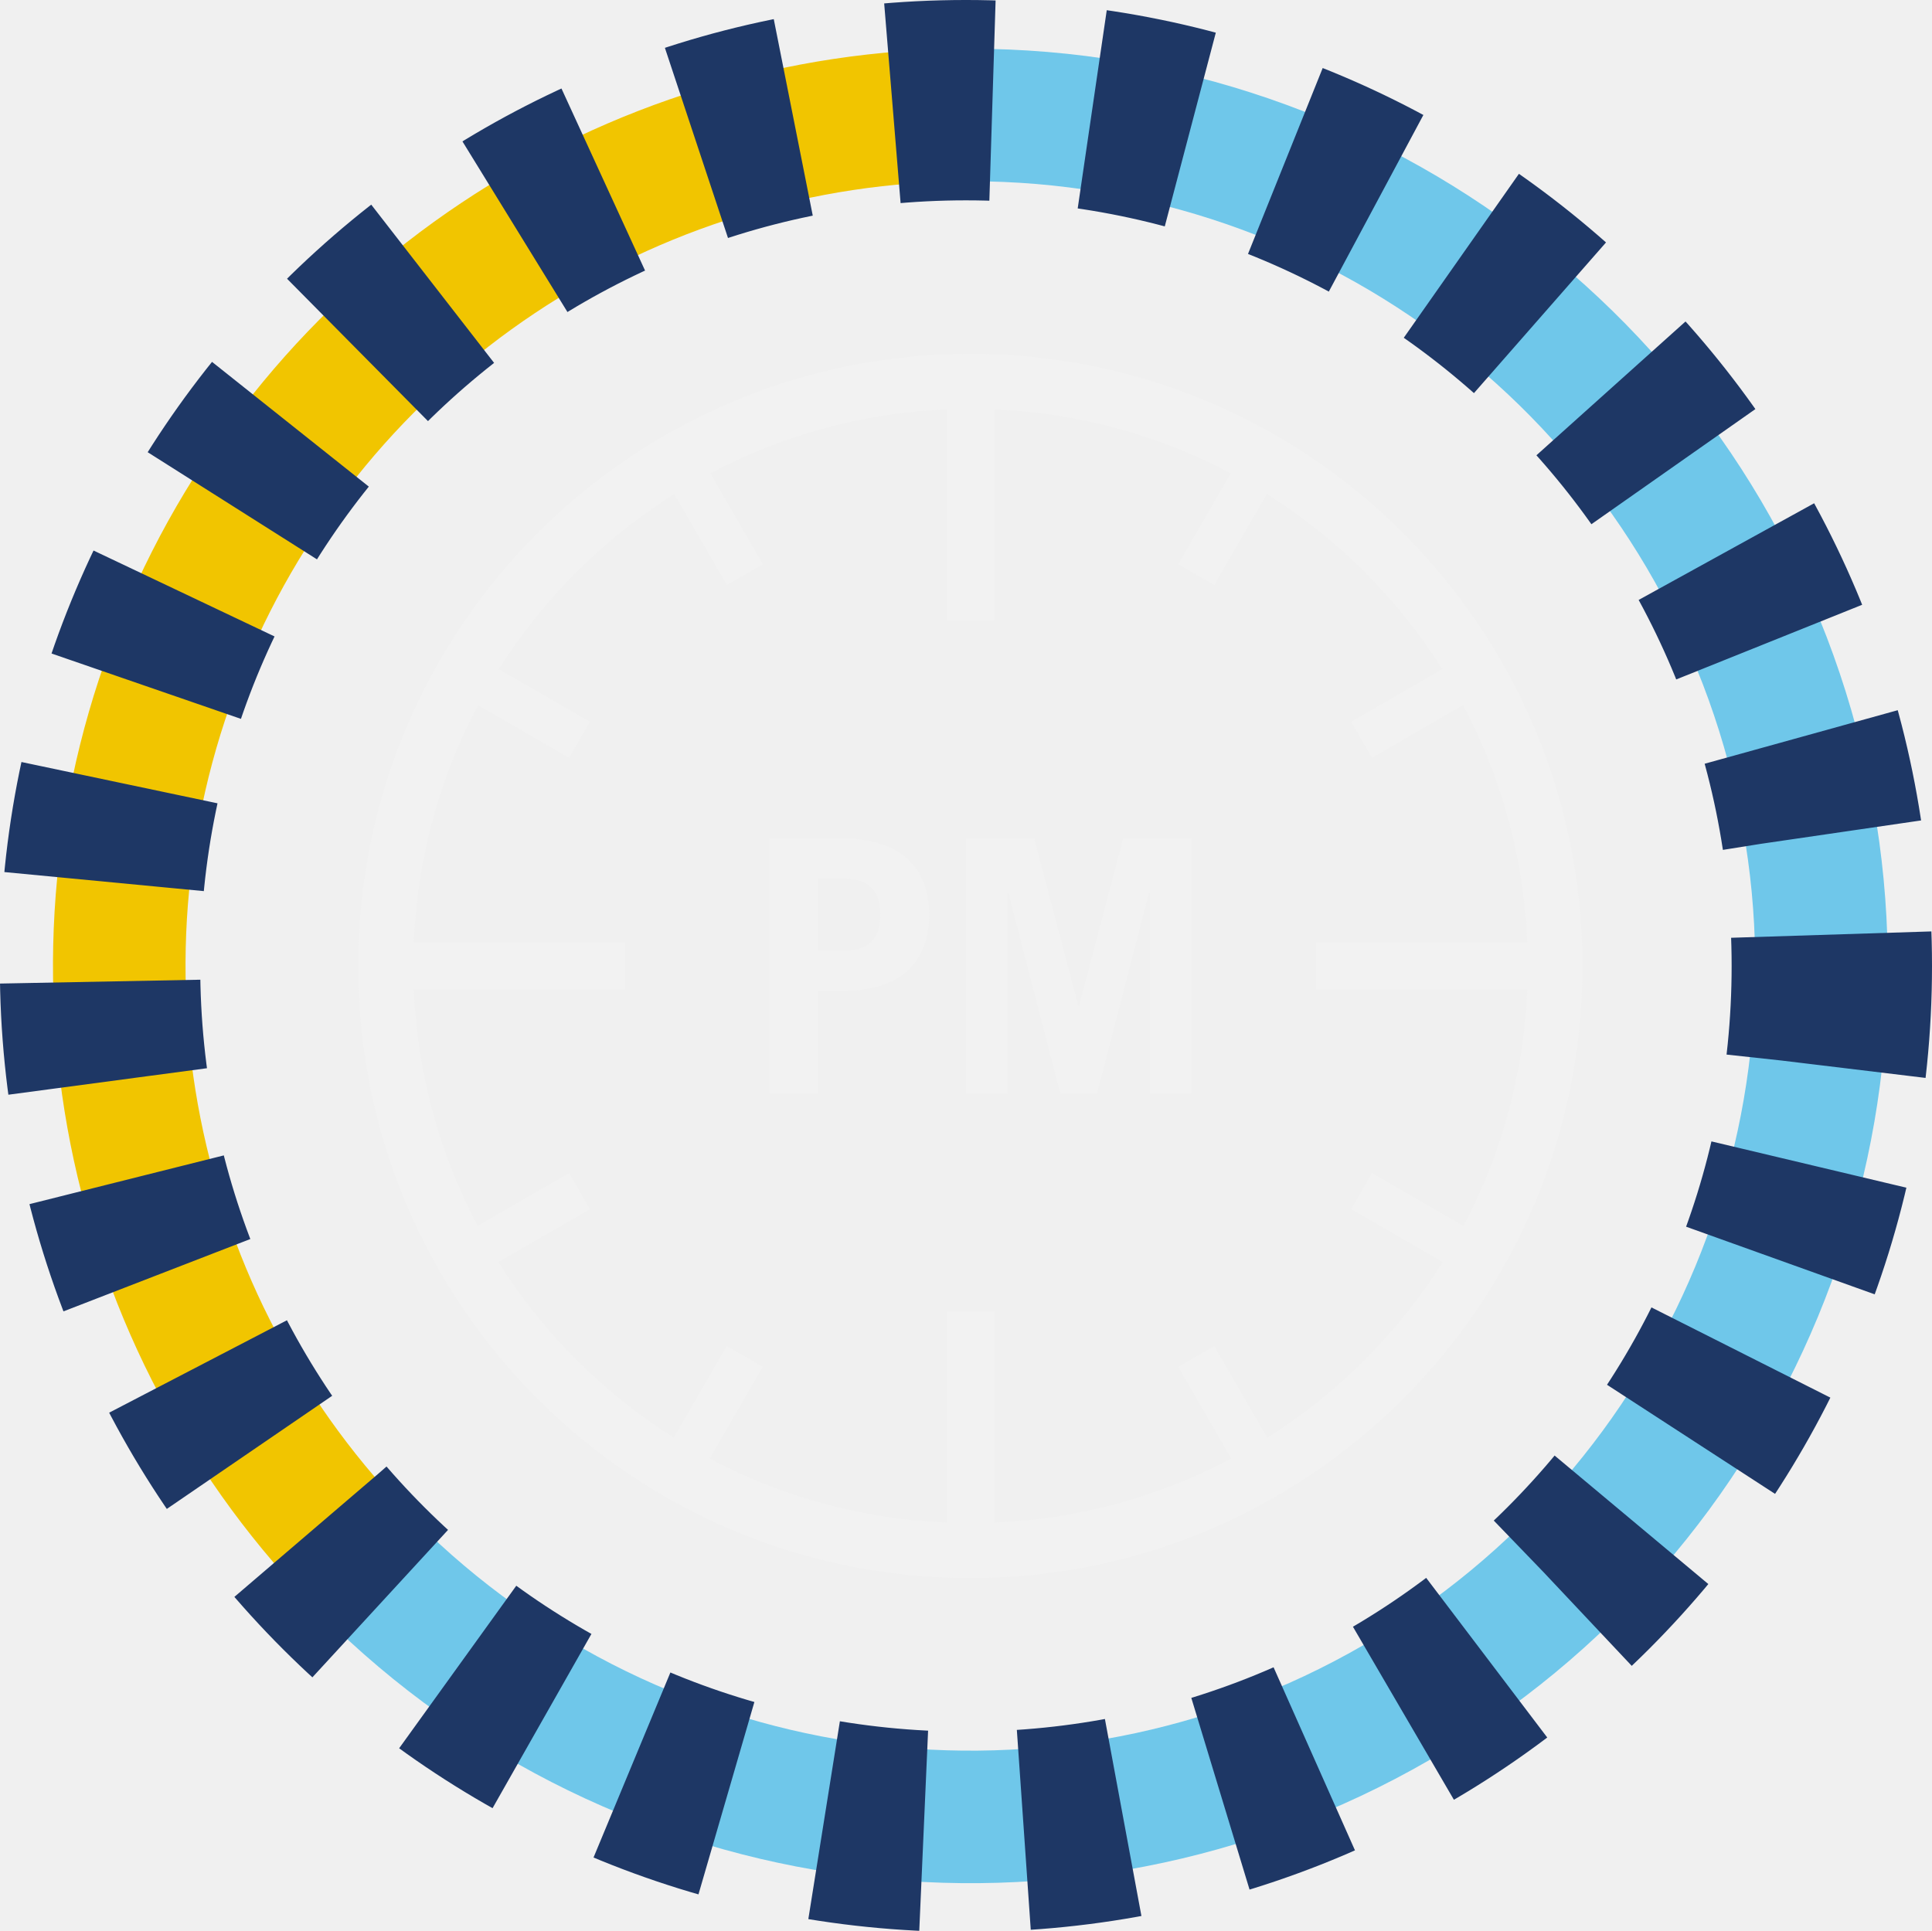
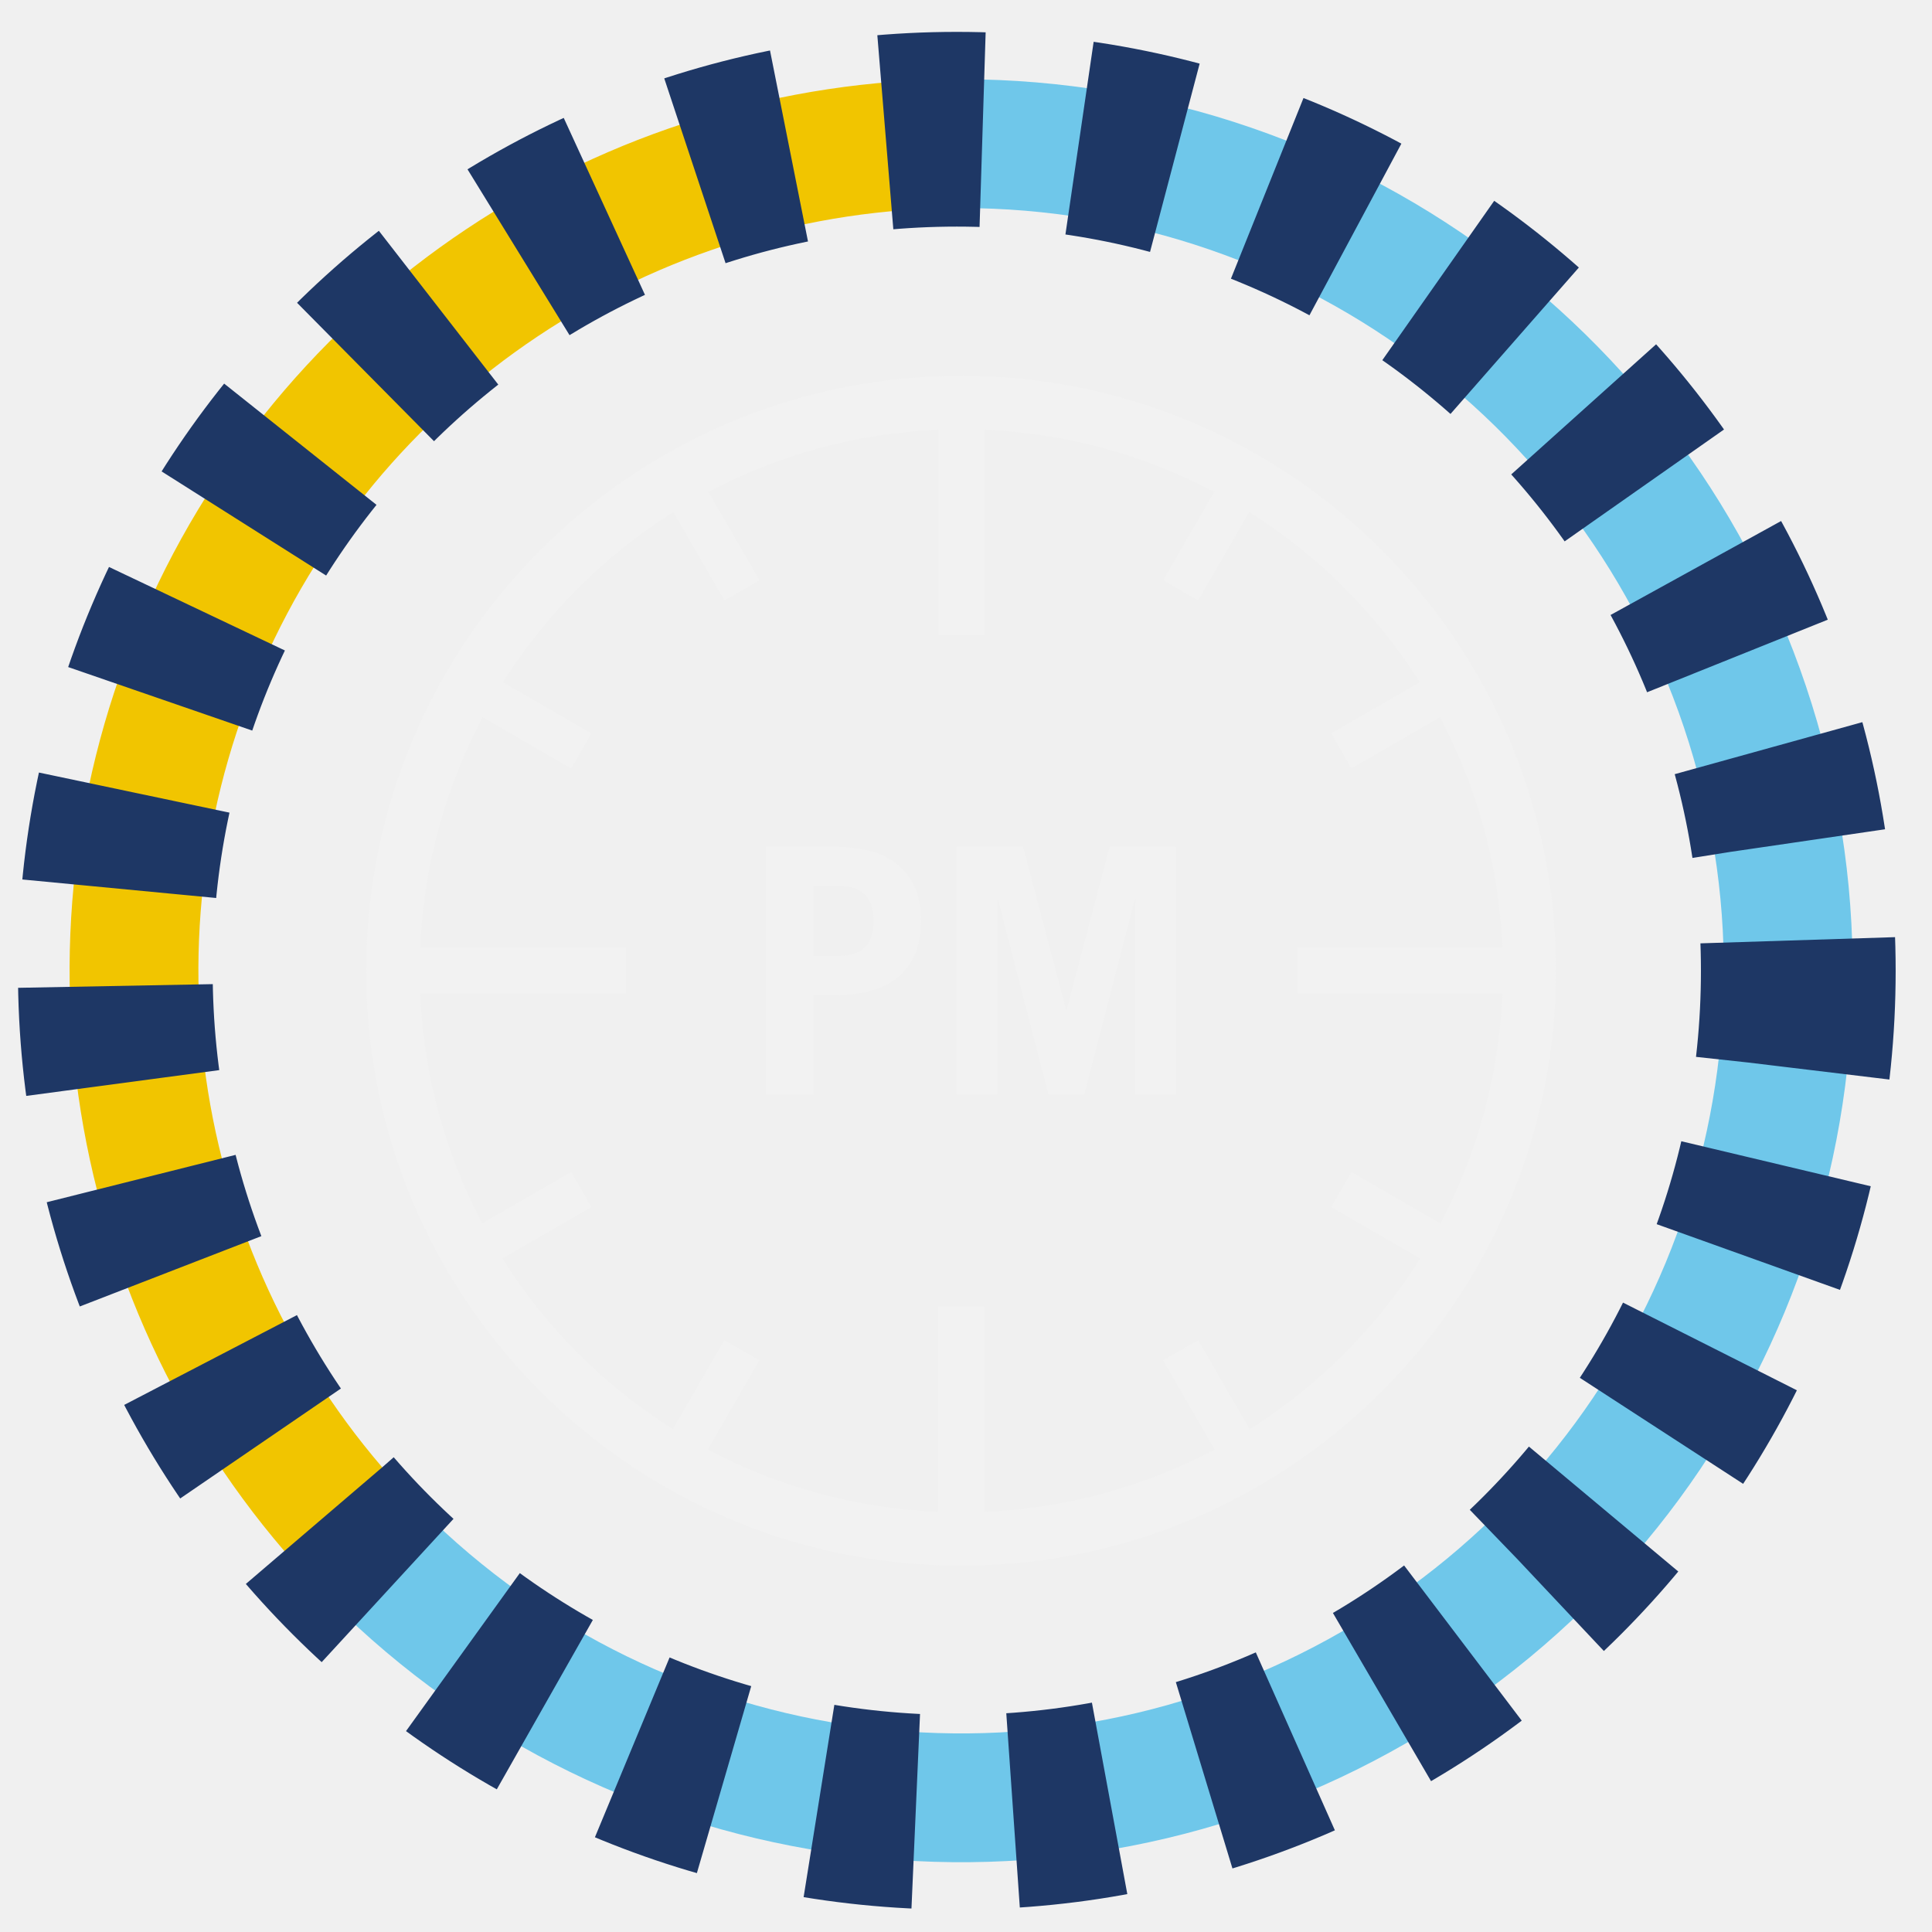
- <svg xmlns="http://www.w3.org/2000/svg" xml:space="preserve" width="291.547" height="291.395" style="clip-rule:evenodd;fill-rule:evenodd;image-rendering:optimizeQuality;shape-rendering:geometricPrecision;text-rendering:geometricPrecision" viewBox="0 0 7713.84 7709.82" version="1.1" id="svg2">
+ <svg xmlns="http://www.w3.org/2000/svg" xml:space="preserve" width="300" height="300" style="clip-rule:evenodd;fill-rule:evenodd;image-rendering:optimizeQuality;shape-rendering:geometricPrecision;text-rendering:geometricPrecision" viewBox="0 0 7937.5 7937.5" version="1.1" id="svg2">
  <defs id="defs1">
    <style type="text/css" id="style1">
   
    .fil1 {fill:#2C3A4E}
    .fil0 {fill:white}
   
  </style>
  </defs>
  <g id="Layer_x0020_1" transform="translate(-94.49384,-111.5796)">
  </g>
  <g id="Layer_x0020_1_0" transform="translate(-94.49384,-111.5796)">
-     <path d="m 3361.267,3908.072 h 104.422 q 143.933,0 143.933,-143.933 0,-143.933 -143.933,-143.933 h -104.422 z m -194.733,570.088 V 3459.339 h 280.811 q 180.622,0 268.111,80.433 88.9,79.022 88.9,224.367 0,145.344 -88.9,225.778 -87.489,79.022 -268.111,79.022 h -86.078 v 409.222 z m 784.577,0 V 3459.339 h 272.344 l 176.389,668.866 h 2.822 l 176.389,-668.866 h 272.344 v 1018.822 h -166.511 v -801.51 h -2.822 l -207.433,801.51 h -146.755 l -207.433,-801.51 h -2.822 v 801.51 z" id="text1" style="font-size:1411.11px;line-height:1.2;font-family:'TradeGothic LT Bold';-inkscape-font-specification:'TradeGothic LT Bold, Normal';fill:#f2f2f2;fill-opacity:1;stroke-width:26.458" aria-label="PM" />
-     <path class="fil0" d="m 3968.751,570.73 c 1876.12,0 3398.02,1521.01 3398.02,3398.02 0,1876.12 -1521.01,3398.02 -3398.02,3398.02 -1876.12,0 -3398.02,-1521.01 -3398.02,-3398.02 0,-1876.12 1521.01,-3398.02 3398.02,-3398.02 z" id="path1" style="fill:none;stroke-width:0.89" />
-     <path class="fil1" d="m 3968.751,1524.678 c 1349.981,0 2444.072,1094.091 2444.072,2444.072 0,1349.981 -1094.091,2444.072 -2444.072,2444.072 -1349.981,0 -2444.072,-1094.091 -2444.072,-2444.072 0,-1349.981 1094.091,-2444.072 2444.072,-2444.072 z m -1184.439,4327.983 211.59,-366.057 143.975,82.771 -211.59,366.64 c 284.452,150.969 606.209,241.901 947.202,255.89 v -843.447 h 188.274 v 843.447 c 340.993,-13.989 662.167,-105.504 946.619,-255.89 l -211.59,-366.64 143.975,-82.771 211.59,366.057 c 282.703,-178.365 522.855,-418.517 700.638,-701.804 l -365.474,-211.007 82.771,-143.975 365.474,211.007 c 150.387,-283.869 240.735,-604.46 254.724,-944.287 h -842.864 v -188.274 h 842.864 c -13.989,-340.993 -105.504,-662.75 -256.473,-947.202 l -363.726,210.424 -82.771,-143.975 363.726,-209.842 c -177.783,-282.12 -417.935,-521.689 -700.638,-699.472 l -209.841,363.142 -143.975,-82.771 209.841,-363.143 C 4724.763,1851.098 4404.172,1760.75 4064.345,1746.177 v 843.447 h -188.274 v -843.447 c -340.41,13.989 -661.001,104.921 -945.453,255.307 l 209.842,363.143 -143.975,82.771 -209.842,-363.142 c -282.703,177.782 -522.272,417.352 -700.638,699.472 l 363.726,209.842 -82.771,143.975 -363.726,-210.424 c -150.969,284.452 -242.484,606.209 -256.473,947.202 h 844.03 v 188.274 h -844.03 c 13.989,339.827 104.921,660.418 254.724,944.287 l 365.474,-211.007 82.771,143.975 -365.474,211.007 c 177.782,283.286 417.935,523.438 700.638,701.221 z" id="path2" style="fill:#f2f2f2;fill-opacity:1;stroke-width:0.583" />
-     <path style="clip-rule:evenodd;fill:none;fill-opacity:1;fill-rule:evenodd;stroke:#f1c500;stroke-width:529.167;stroke-linecap:round;stroke-linejoin:round;stroke-dasharray:none;stroke-opacity:1;image-rendering:optimizeQuality;shape-rendering:geometricPrecision;text-rendering:geometricPrecision" id="path3-8" d="M 1562.605,6368.126 A 3398.021,3398.021 0 0 1 830.305,2666.173 3398.021,3398.021 0 0 1 3968.75,570.729" />
-     <path style="fill:none;fill-opacity:1;fill-rule:evenodd;stroke:#6fc7ea;stroke-width:529.167;stroke-linecap:butt;stroke-linejoin:round;stroke-dasharray:none;stroke-opacity:1" id="path3" d="M 3968.75,570.729 A 3398.021,3398.021 0 0 1 7250.986,3089.277 3398.021,3398.021 0 0 1 5667.76,6911.522 3398.021,3398.021 0 0 1 1565.986,6371.513" />
-     <circle style="fill:none;fill-opacity:1;fill-rule:evenodd;stroke:#1e3765;stroke-width:800;stroke-linejoin:round;stroke-dasharray:400, 400;stroke-dashoffset:0;stroke-opacity:1" id="path4" cx="3951.11" cy="3968.803" r="3457.223" />
+     <path d="m 3435.609,4039.071 h 104.422 q 143.933,0 143.933,-143.933 0,-143.933 -143.933,-143.933 h -104.422 z m -194.733,570.088 V 3590.338 h 280.811 q 180.622,0 268.111,80.433 88.9,79.022 88.9,224.367 0,145.344 -88.9,225.778 -87.489,79.022 -268.111,79.022 h -86.078 v 409.222 z m 784.577,0 V 3590.338 h 272.344 l 176.389,668.866 h 2.822 l 176.389,-668.866 h 272.344 v 1018.822 h -166.511 v -801.51 h -2.822 l -207.433,801.51 h -146.755 l -207.433,-801.51 h -2.822 v 801.51 z" id="text1" style="font-size:1411.11px;line-height:1.2;font-family:'TradeGothic LT Bold';-inkscape-font-specification:'TradeGothic LT Bold, Normal';fill:#f2f2f2;fill-opacity:1;stroke-width:26.458" aria-label="PM" />
+     <path class="fil0" d="m 4043.093,701.728 c 1876.12,0 3398.02,1521.01 3398.02,3398.02 0,1876.12 -1521.01,3398.02 -3398.02,3398.02 -1876.12,0 -3398.02,-1521.01 -3398.02,-3398.02 0,-1876.12 1521.01,-3398.02 3398.02,-3398.02 z" id="path1" style="fill:none;stroke-width:0.89" />
+     <path class="fil1" d="m 4043.093,1655.677 c 1349.981,0 2444.072,1094.091 2444.072,2444.072 0,1349.981 -1094.091,2444.072 -2444.072,2444.072 -1349.981,0 -2444.072,-1094.091 -2444.072,-2444.072 0,-1349.981 1094.091,-2444.072 2444.072,-2444.072 z m -1184.439,4327.983 211.59,-366.057 143.975,82.771 -211.59,366.64 c 284.452,150.969 606.209,241.901 947.202,255.89 V 5479.457 h 188.274 v 843.447 c 340.993,-13.989 662.167,-105.504 946.619,-255.89 l -211.59,-366.64 143.975,-82.771 211.59,366.057 c 282.703,-178.365 522.855,-418.517 700.638,-701.804 l -365.474,-211.007 82.771,-143.975 365.474,211.007 c 150.387,-283.869 240.735,-604.46 254.724,-944.287 h -842.864 v -188.274 h 842.864 c -13.989,-340.993 -105.504,-662.75 -256.473,-947.202 l -363.726,210.424 -82.771,-143.975 363.726,-209.842 c -177.783,-282.12 -417.935,-521.689 -700.638,-699.472 l -209.841,363.142 -143.975,-82.771 209.841,-363.143 c -283.869,-150.386 -604.46,-240.735 -944.287,-255.307 v 843.447 h -188.274 v -843.447 c -340.41,13.989 -661.001,104.921 -945.453,255.307 l 209.842,363.143 -143.975,82.771 -209.842,-363.142 c -282.703,177.782 -522.272,417.352 -700.638,699.472 l 363.726,209.842 -82.771,143.975 -363.726,-210.424 c -150.969,284.452 -242.484,606.209 -256.473,947.202 h 844.03 v 188.274 h -844.03 c 13.989,339.827 104.921,660.418 254.724,944.287 l 365.474,-211.007 82.771,143.975 -365.474,211.007 c 177.782,283.286 417.935,523.438 700.638,701.221 z" id="path2" style="fill:#f2f2f2;fill-opacity:1;stroke-width:0.583" />
+     <path style="clip-rule:evenodd;fill:none;fill-opacity:1;fill-rule:evenodd;stroke:#f1c500;stroke-width:529.167;stroke-linecap:round;stroke-linejoin:round;stroke-dasharray:none;stroke-opacity:1;image-rendering:optimizeQuality;shape-rendering:geometricPrecision;text-rendering:geometricPrecision" id="path3-8" d="M 1636.947,6499.125 A 3398.021,3398.021 0 0 1 904.647,2797.171 3398.021,3398.021 0 0 1 4043.093,701.727" />
+     <path style="fill:none;fill-opacity:1;fill-rule:evenodd;stroke:#6fc7ea;stroke-width:529.167;stroke-linecap:butt;stroke-linejoin:round;stroke-dasharray:none;stroke-opacity:1" id="path3" d="M 4043.093,701.727 A 3398.021,3398.021 0 0 1 7325.328,3220.276 3398.021,3398.021 0 0 1 5742.103,7042.52 3398.021,3398.021 0 0 1 1640.329,6502.511" />
+     <circle style="fill:none;fill-opacity:1;fill-rule:evenodd;stroke:#1e3765;stroke-width:800;stroke-linejoin:round;stroke-dasharray:400, 400;stroke-dashoffset:0;stroke-opacity:1" id="path4" cx="4025.453" cy="4099.802" r="3457.223" />
  </g>
</svg>
